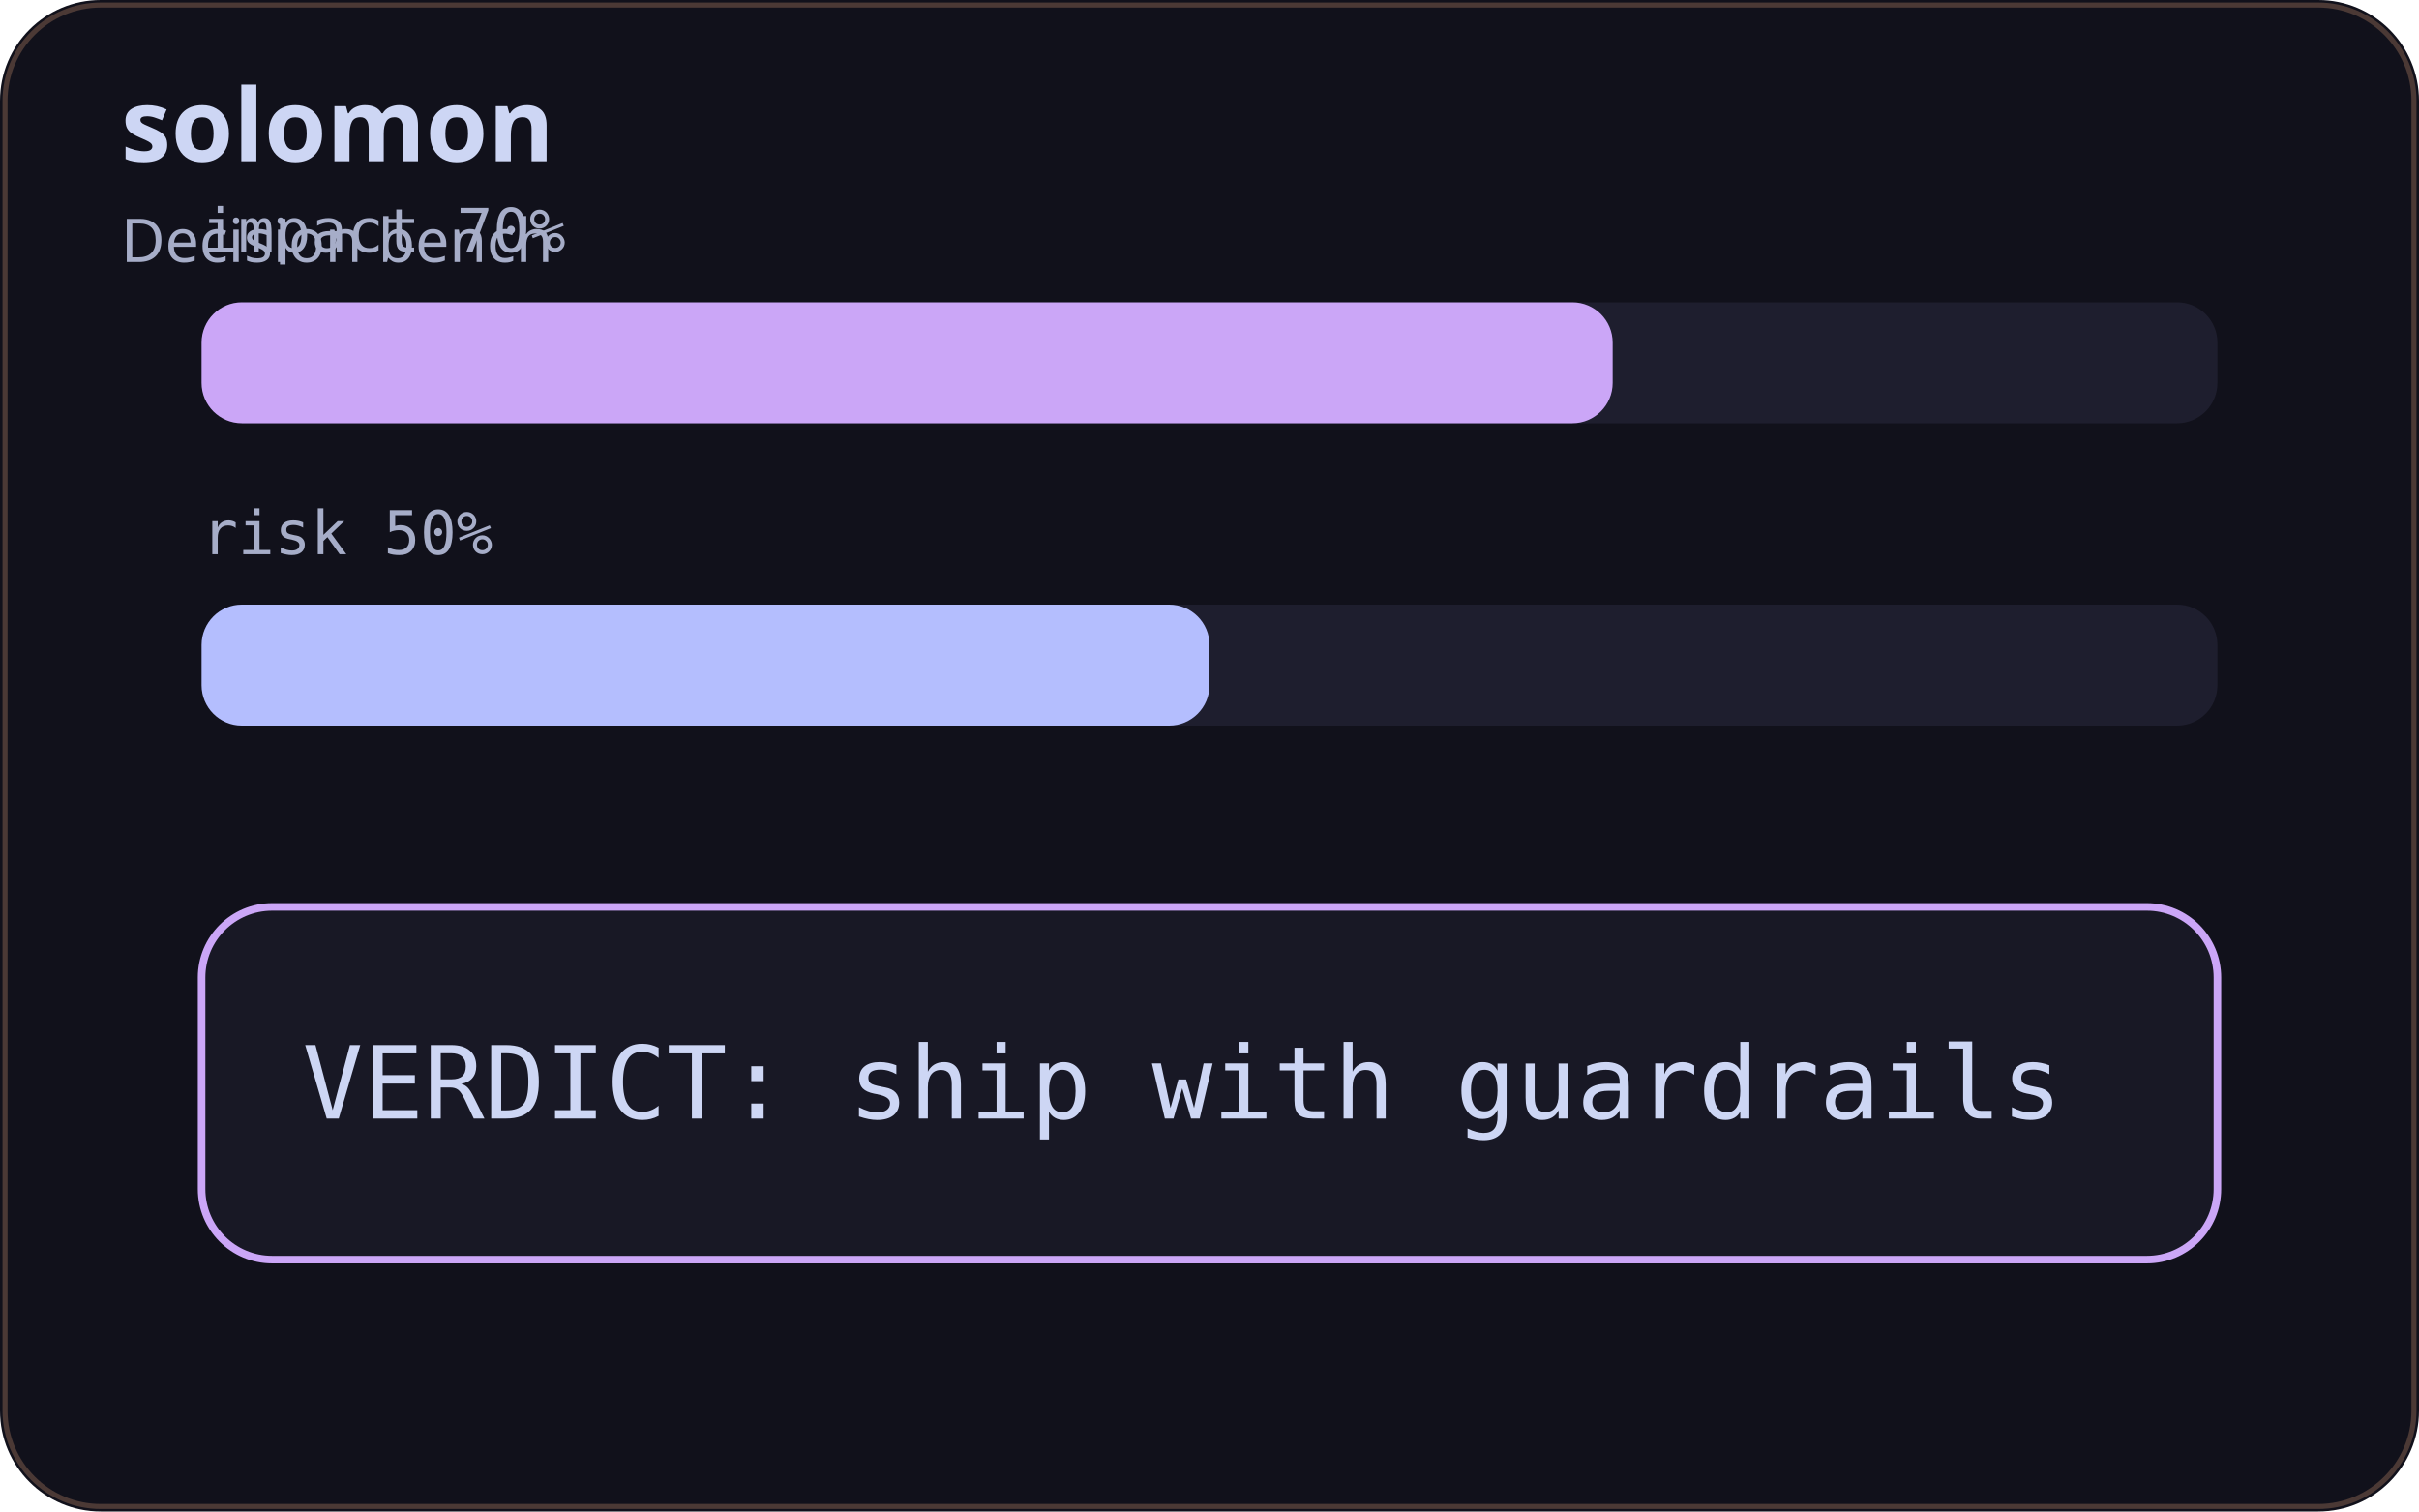
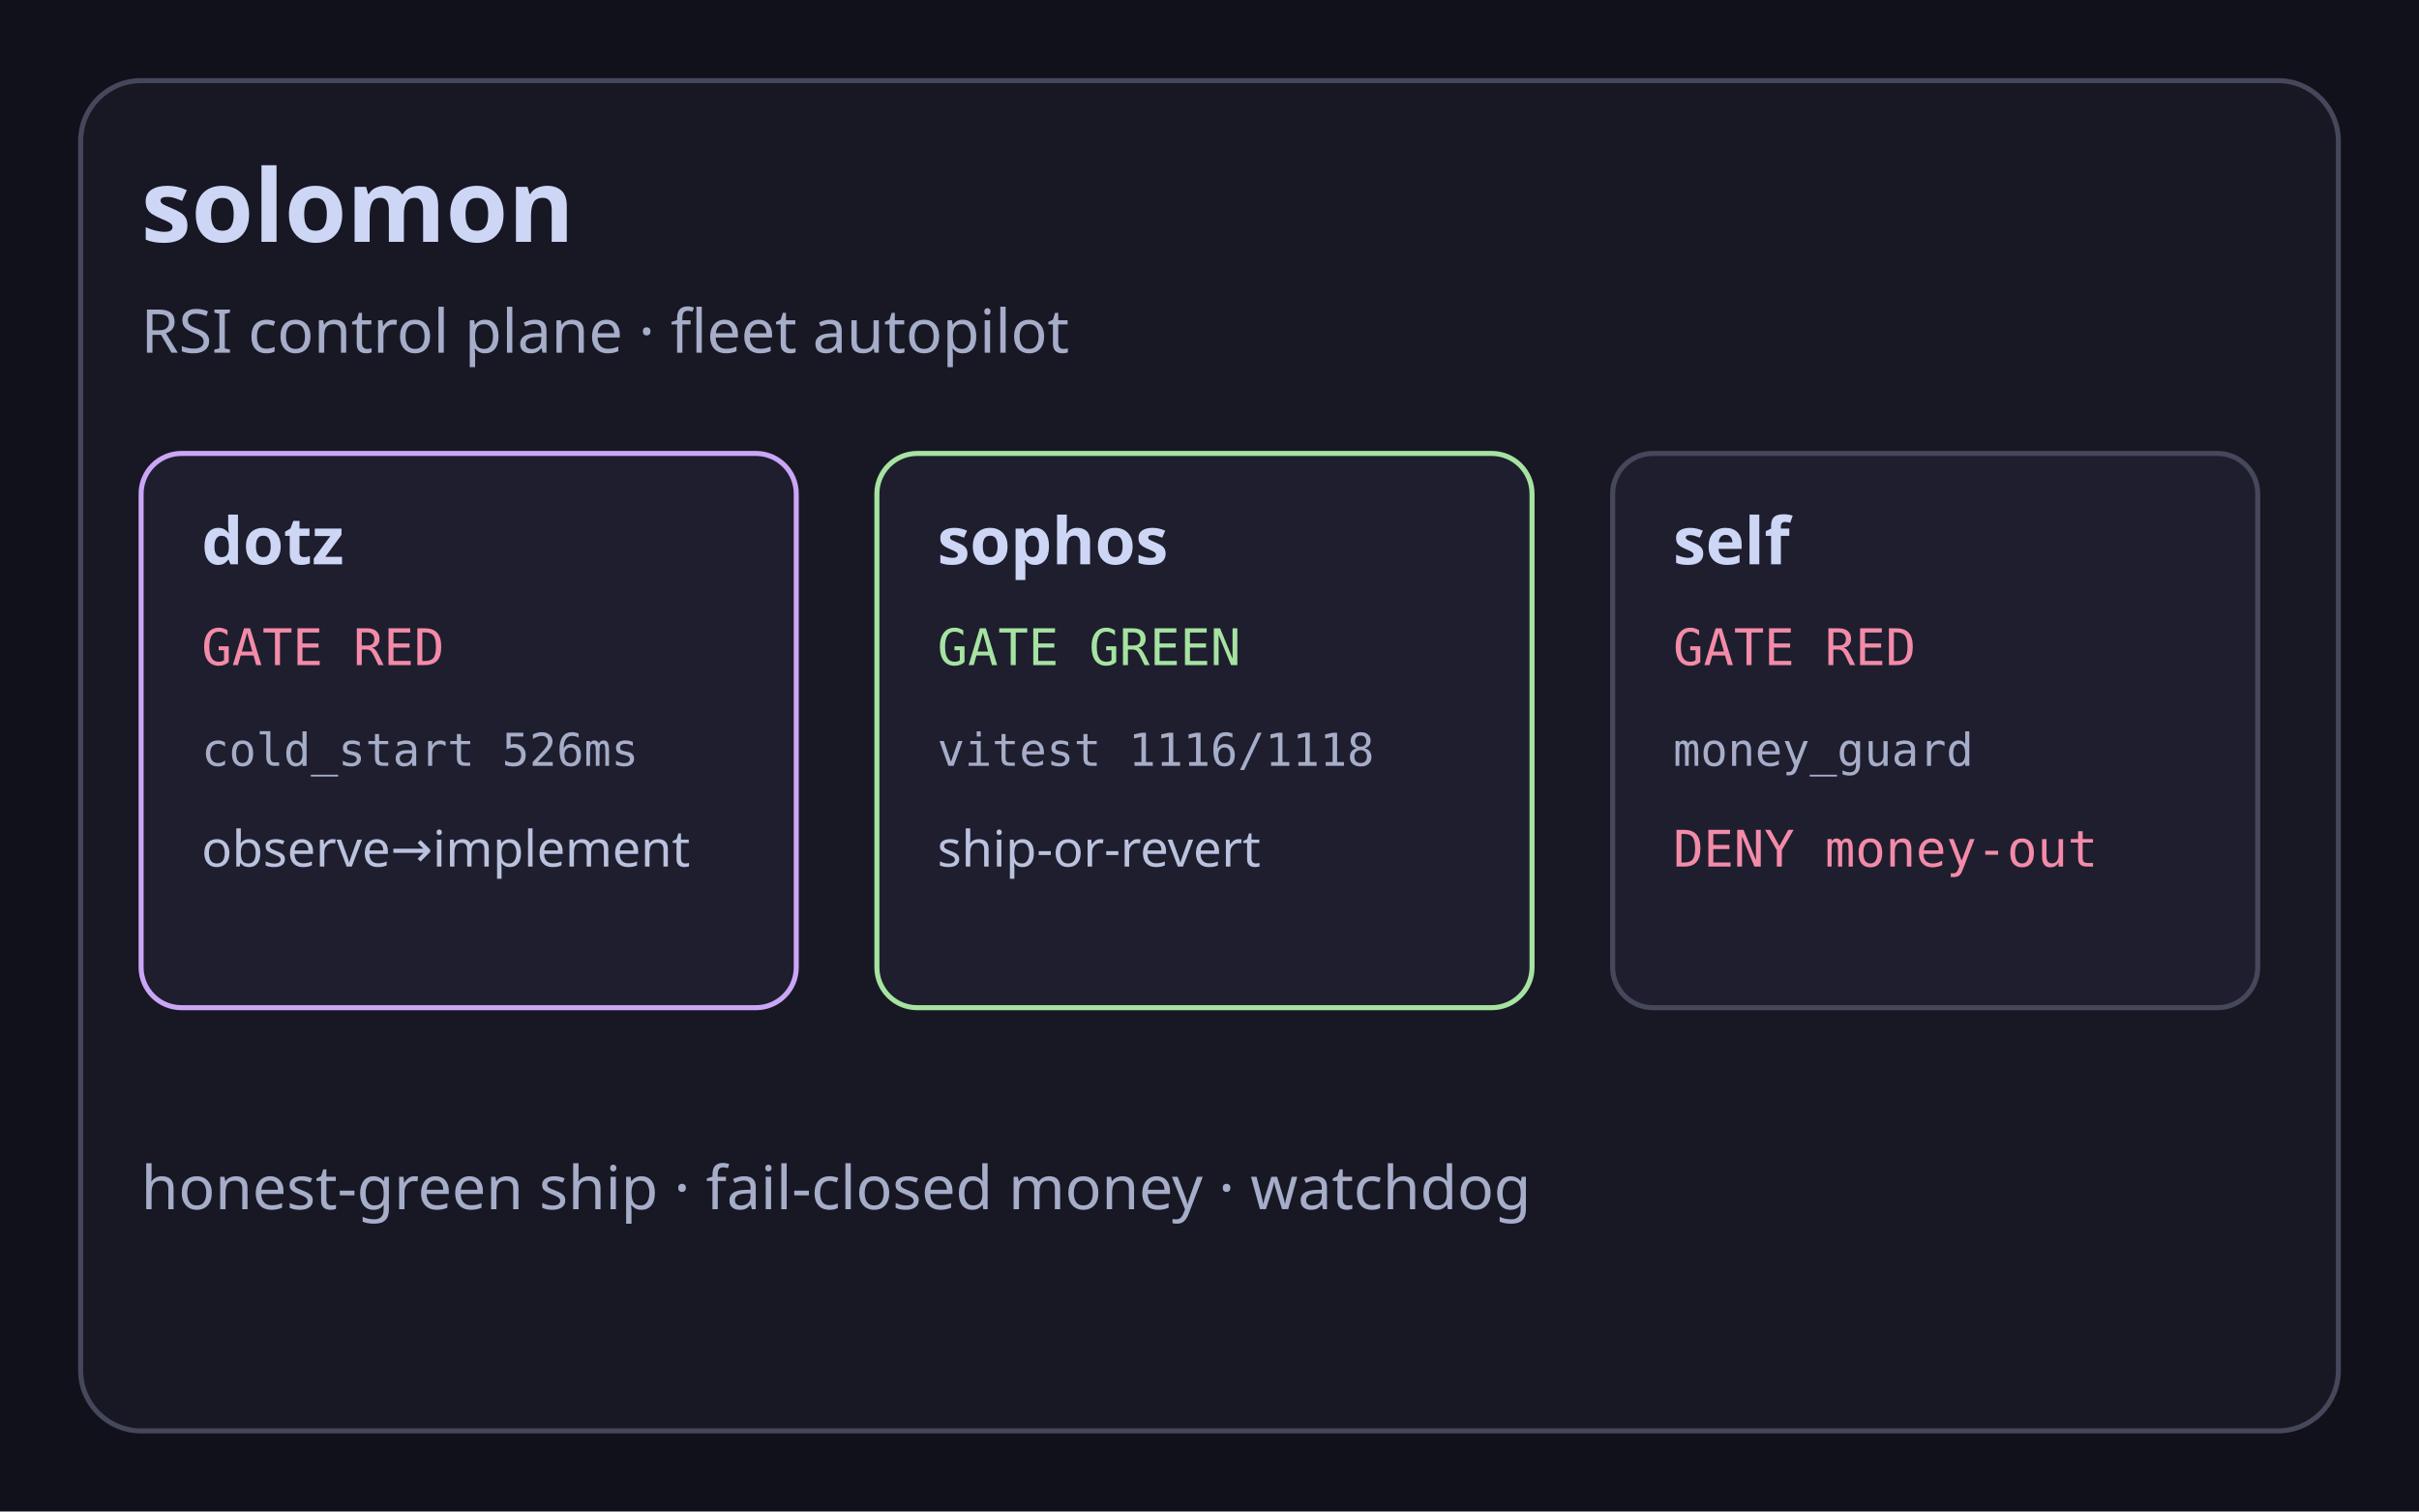
- <svg xmlns="http://www.w3.org/2000/svg" viewBox="0 0 480 300" role="img" aria-label="solomon — Decision bench">
-   <rect width="480" height="300" rx="20" fill="#11111b" />
-   <rect x="1" y="1" width="478" height="298" rx="19" fill="none" stroke="#fab387" stroke-opacity="0.25" />
-   <text x="24" y="32" fill="#cdd6f4" font-family="Syne,system-ui,sans-serif" font-size="20" font-weight="700">solomon</text>
-   <text x="24" y="52" fill="#a6adc8" font-family="DM Sans,system-ui,sans-serif" font-size="12">Decision bench</text>
-   <rect x="40" y="60" width="400" height="24" rx="8" fill="#1e1e2e" />
-   <rect x="40" y="60" width="280" height="24" rx="8" fill="#cba6f7" />
-   <text x="40" y="50" fill="#a6adc8" font-family="ui-monospace,monospace" font-size="12">impact 70%</text>
-   <rect x="40" y="120" width="400" height="24" rx="8" fill="#1e1e2e" />
-   <rect x="40" y="120" width="200" height="24" rx="8" fill="#b4befe" />
-   <text x="40" y="110" fill="#a6adc8" font-family="ui-monospace,monospace" font-size="12">risk 50%</text>
-   <rect x="40" y="180" width="400" height="70" rx="14" fill="#181825" stroke="#cba6f7" stroke-width="1.5" />
-   <text x="60" y="222" fill="#cdd6f4" font-family="ui-monospace,monospace" font-size="20">VERDICT: ship with guardrails</text>
+ <svg xmlns="http://www.w3.org/2000/svg" viewBox="0 0 480 300" role="img" aria-label="solomon — RSI fleet control plane">
+   <rect width="480" height="300" fill="#11111b" />
+   <rect x="16" y="16" width="448" height="268" rx="12" fill="#181825" stroke="#45475a" />
+   <text x="28" y="48" fill="#cdd6f4" font-family="Syne,system-ui,sans-serif" font-size="20" font-weight="700">solomon</text>
+   <text x="28" y="70" fill="#a6adc8" font-family="DM Sans,system-ui,sans-serif" font-size="12">RSI control plane · fleet autopilot</text>
+   <rect x="28" y="90" width="130" height="110" rx="8" fill="#1e1e2e" stroke="#cba6f7" />
+   <text x="40" y="112" fill="#cdd6f4" font-family="Syne,system-ui,sans-serif" font-size="13" font-weight="700">dotz</text>
+   <text x="40" y="132" fill="#f38ba8" font-family="ui-monospace,monospace" font-size="10">GATE RED</text>
+   <text x="40" y="152" fill="#a6adc8" font-family="ui-monospace,monospace" font-size="9">cold_start 526ms</text>
+   <text x="40" y="172" fill="#bac2de" font-family="DM Sans,system-ui,sans-serif" font-size="10">observe→implement</text>
+   <rect x="174" y="90" width="130" height="110" rx="8" fill="#1e1e2e" stroke="#a6e3a1" />
+   <text x="186" y="112" fill="#cdd6f4" font-family="Syne,system-ui,sans-serif" font-size="13" font-weight="700">sophos</text>
+   <text x="186" y="132" fill="#a6e3a1" font-family="ui-monospace,monospace" font-size="10">GATE GREEN</text>
+   <text x="186" y="152" fill="#a6adc8" font-family="ui-monospace,monospace" font-size="9">vitest 1116/1118</text>
+   <text x="186" y="172" fill="#bac2de" font-family="DM Sans,system-ui,sans-serif" font-size="10">ship-or-revert</text>
+   <rect x="320" y="90" width="128" height="110" rx="8" fill="#1e1e2e" stroke="#45475a" />
+   <text x="332" y="112" fill="#cdd6f4" font-family="Syne,system-ui,sans-serif" font-size="13" font-weight="700">self</text>
+   <text x="332" y="132" fill="#f38ba8" font-family="ui-monospace,monospace" font-size="10">GATE RED</text>
+   <text x="332" y="152" fill="#a6adc8" font-family="ui-monospace,monospace" font-size="9">money_guard</text>
+   <text x="332" y="172" fill="#f38ba8" font-family="ui-monospace,monospace" font-size="10">DENY money-out</text>
+   <text x="28" y="240" fill="#a6adc8" font-family="DM Sans,system-ui,sans-serif" font-size="12">honest-green ship · fail-closed money · watchdog</text>
</svg>
